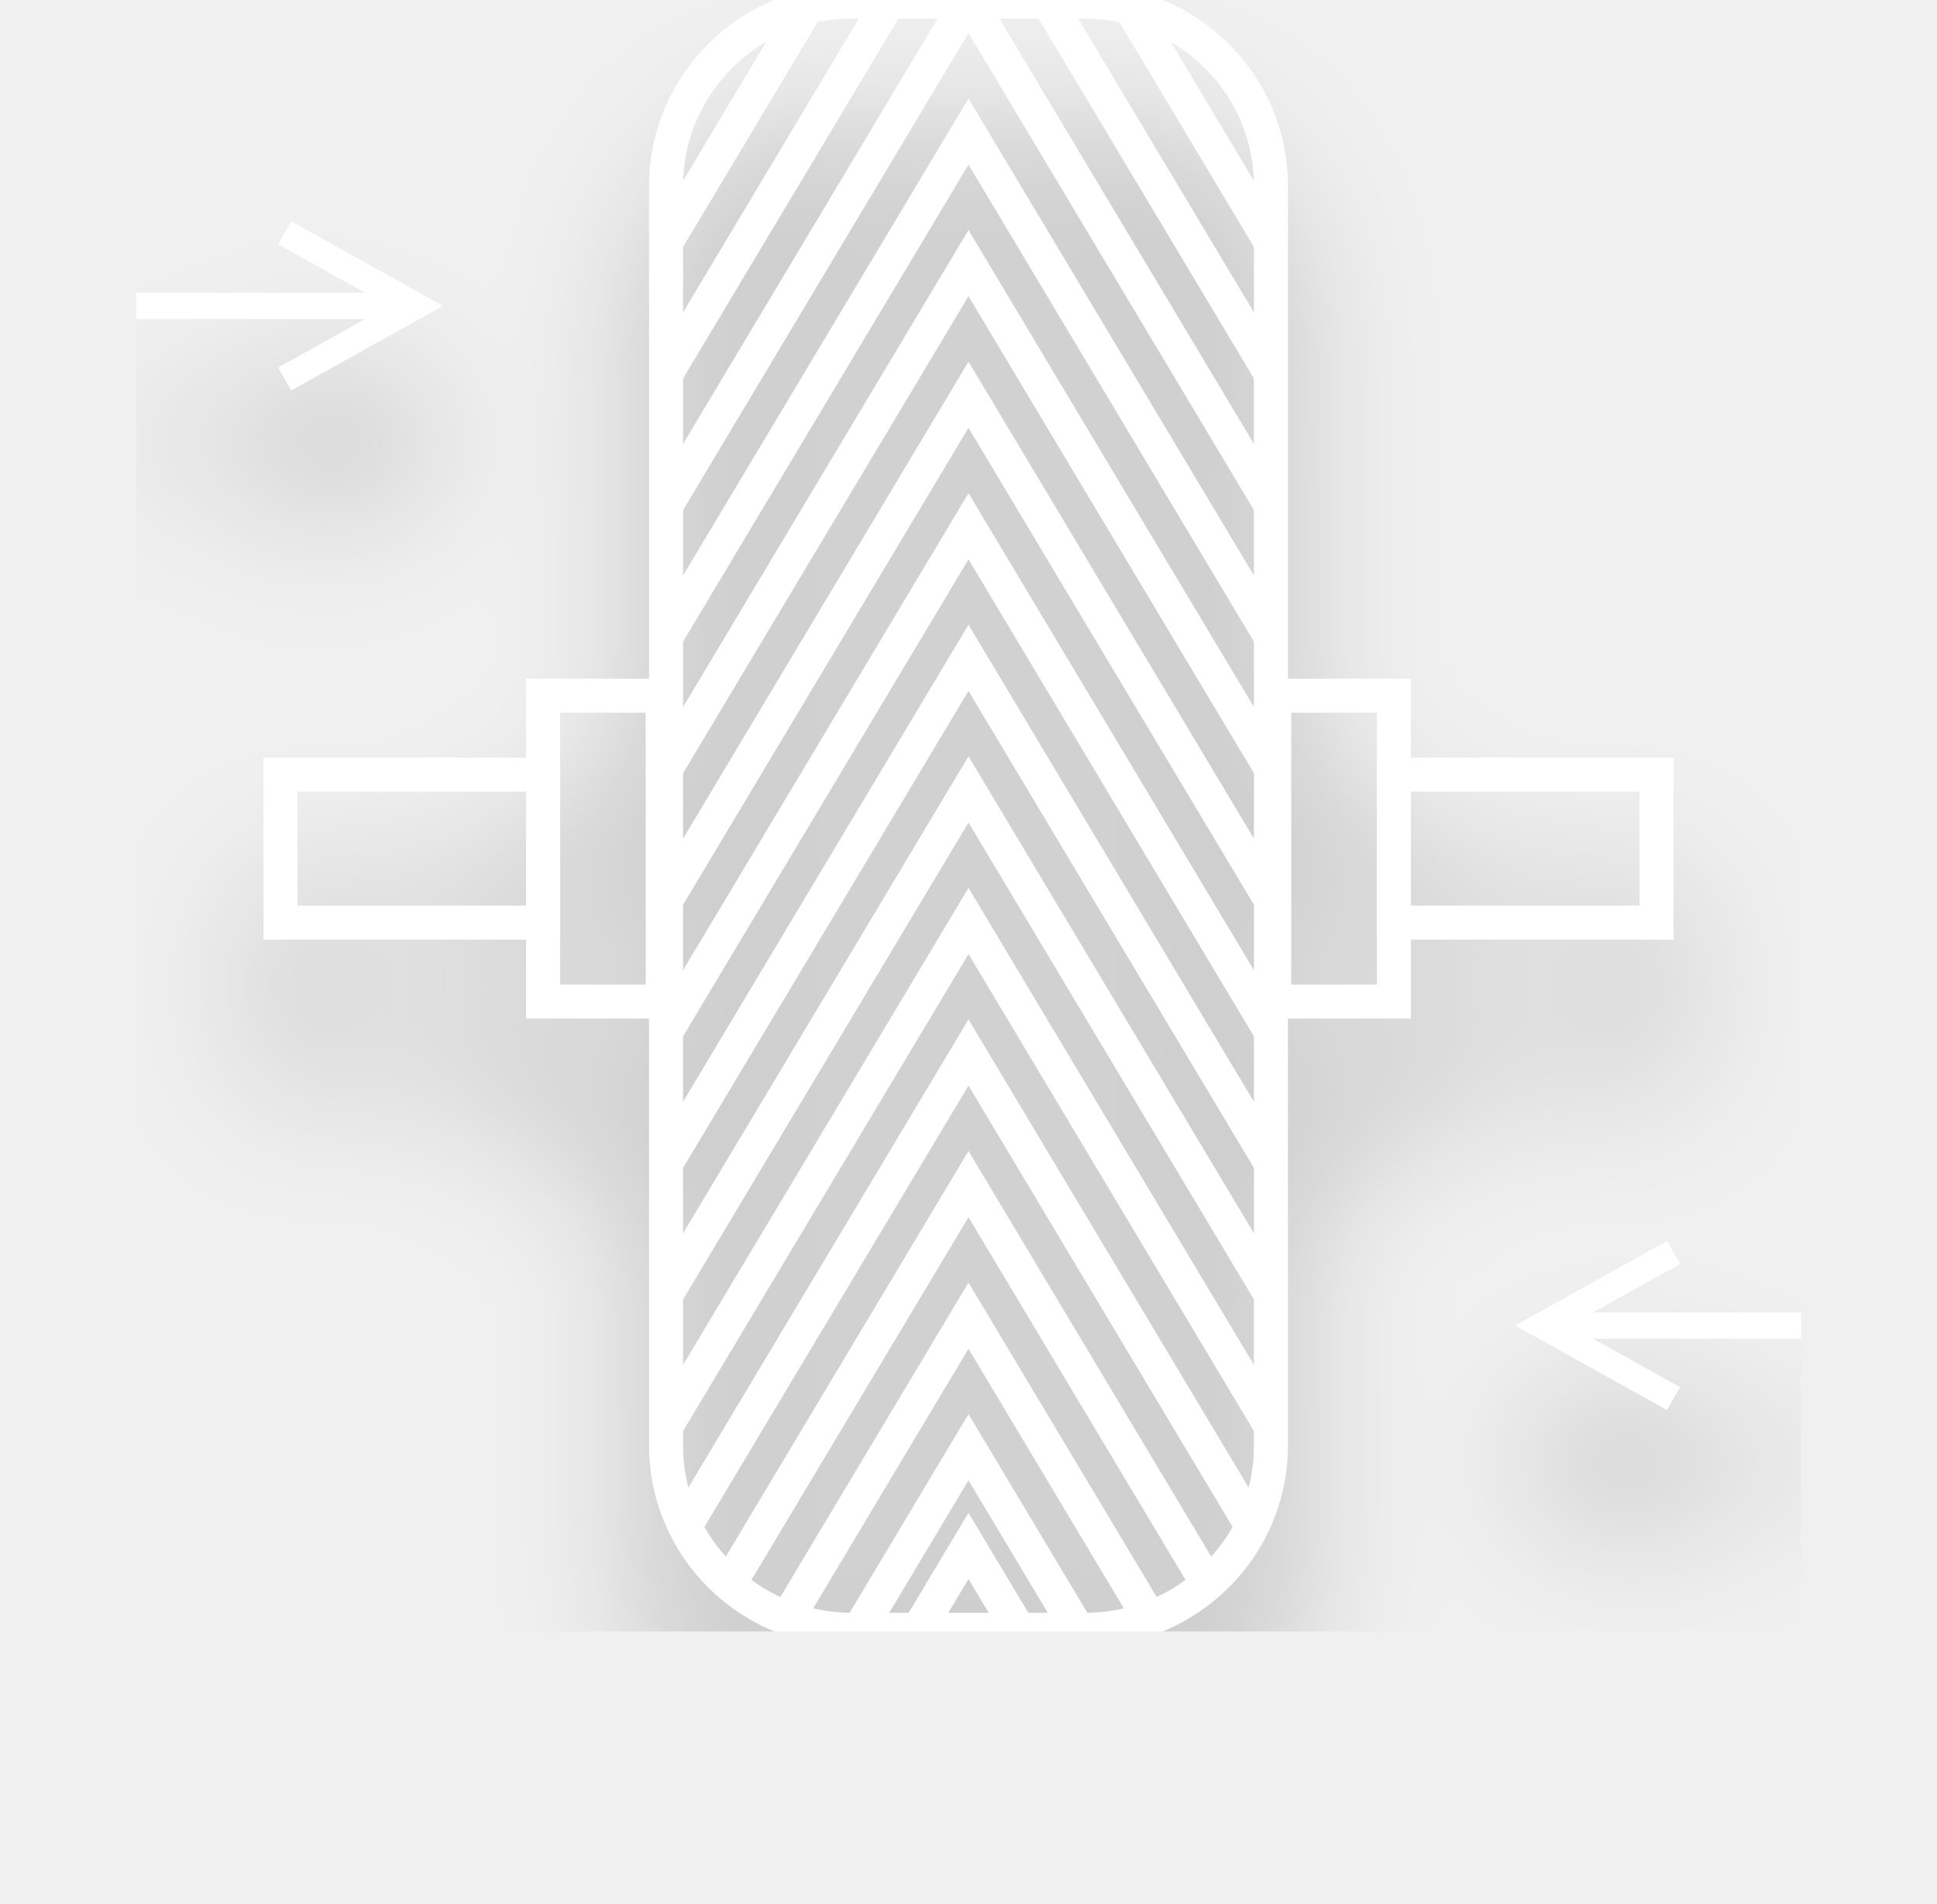
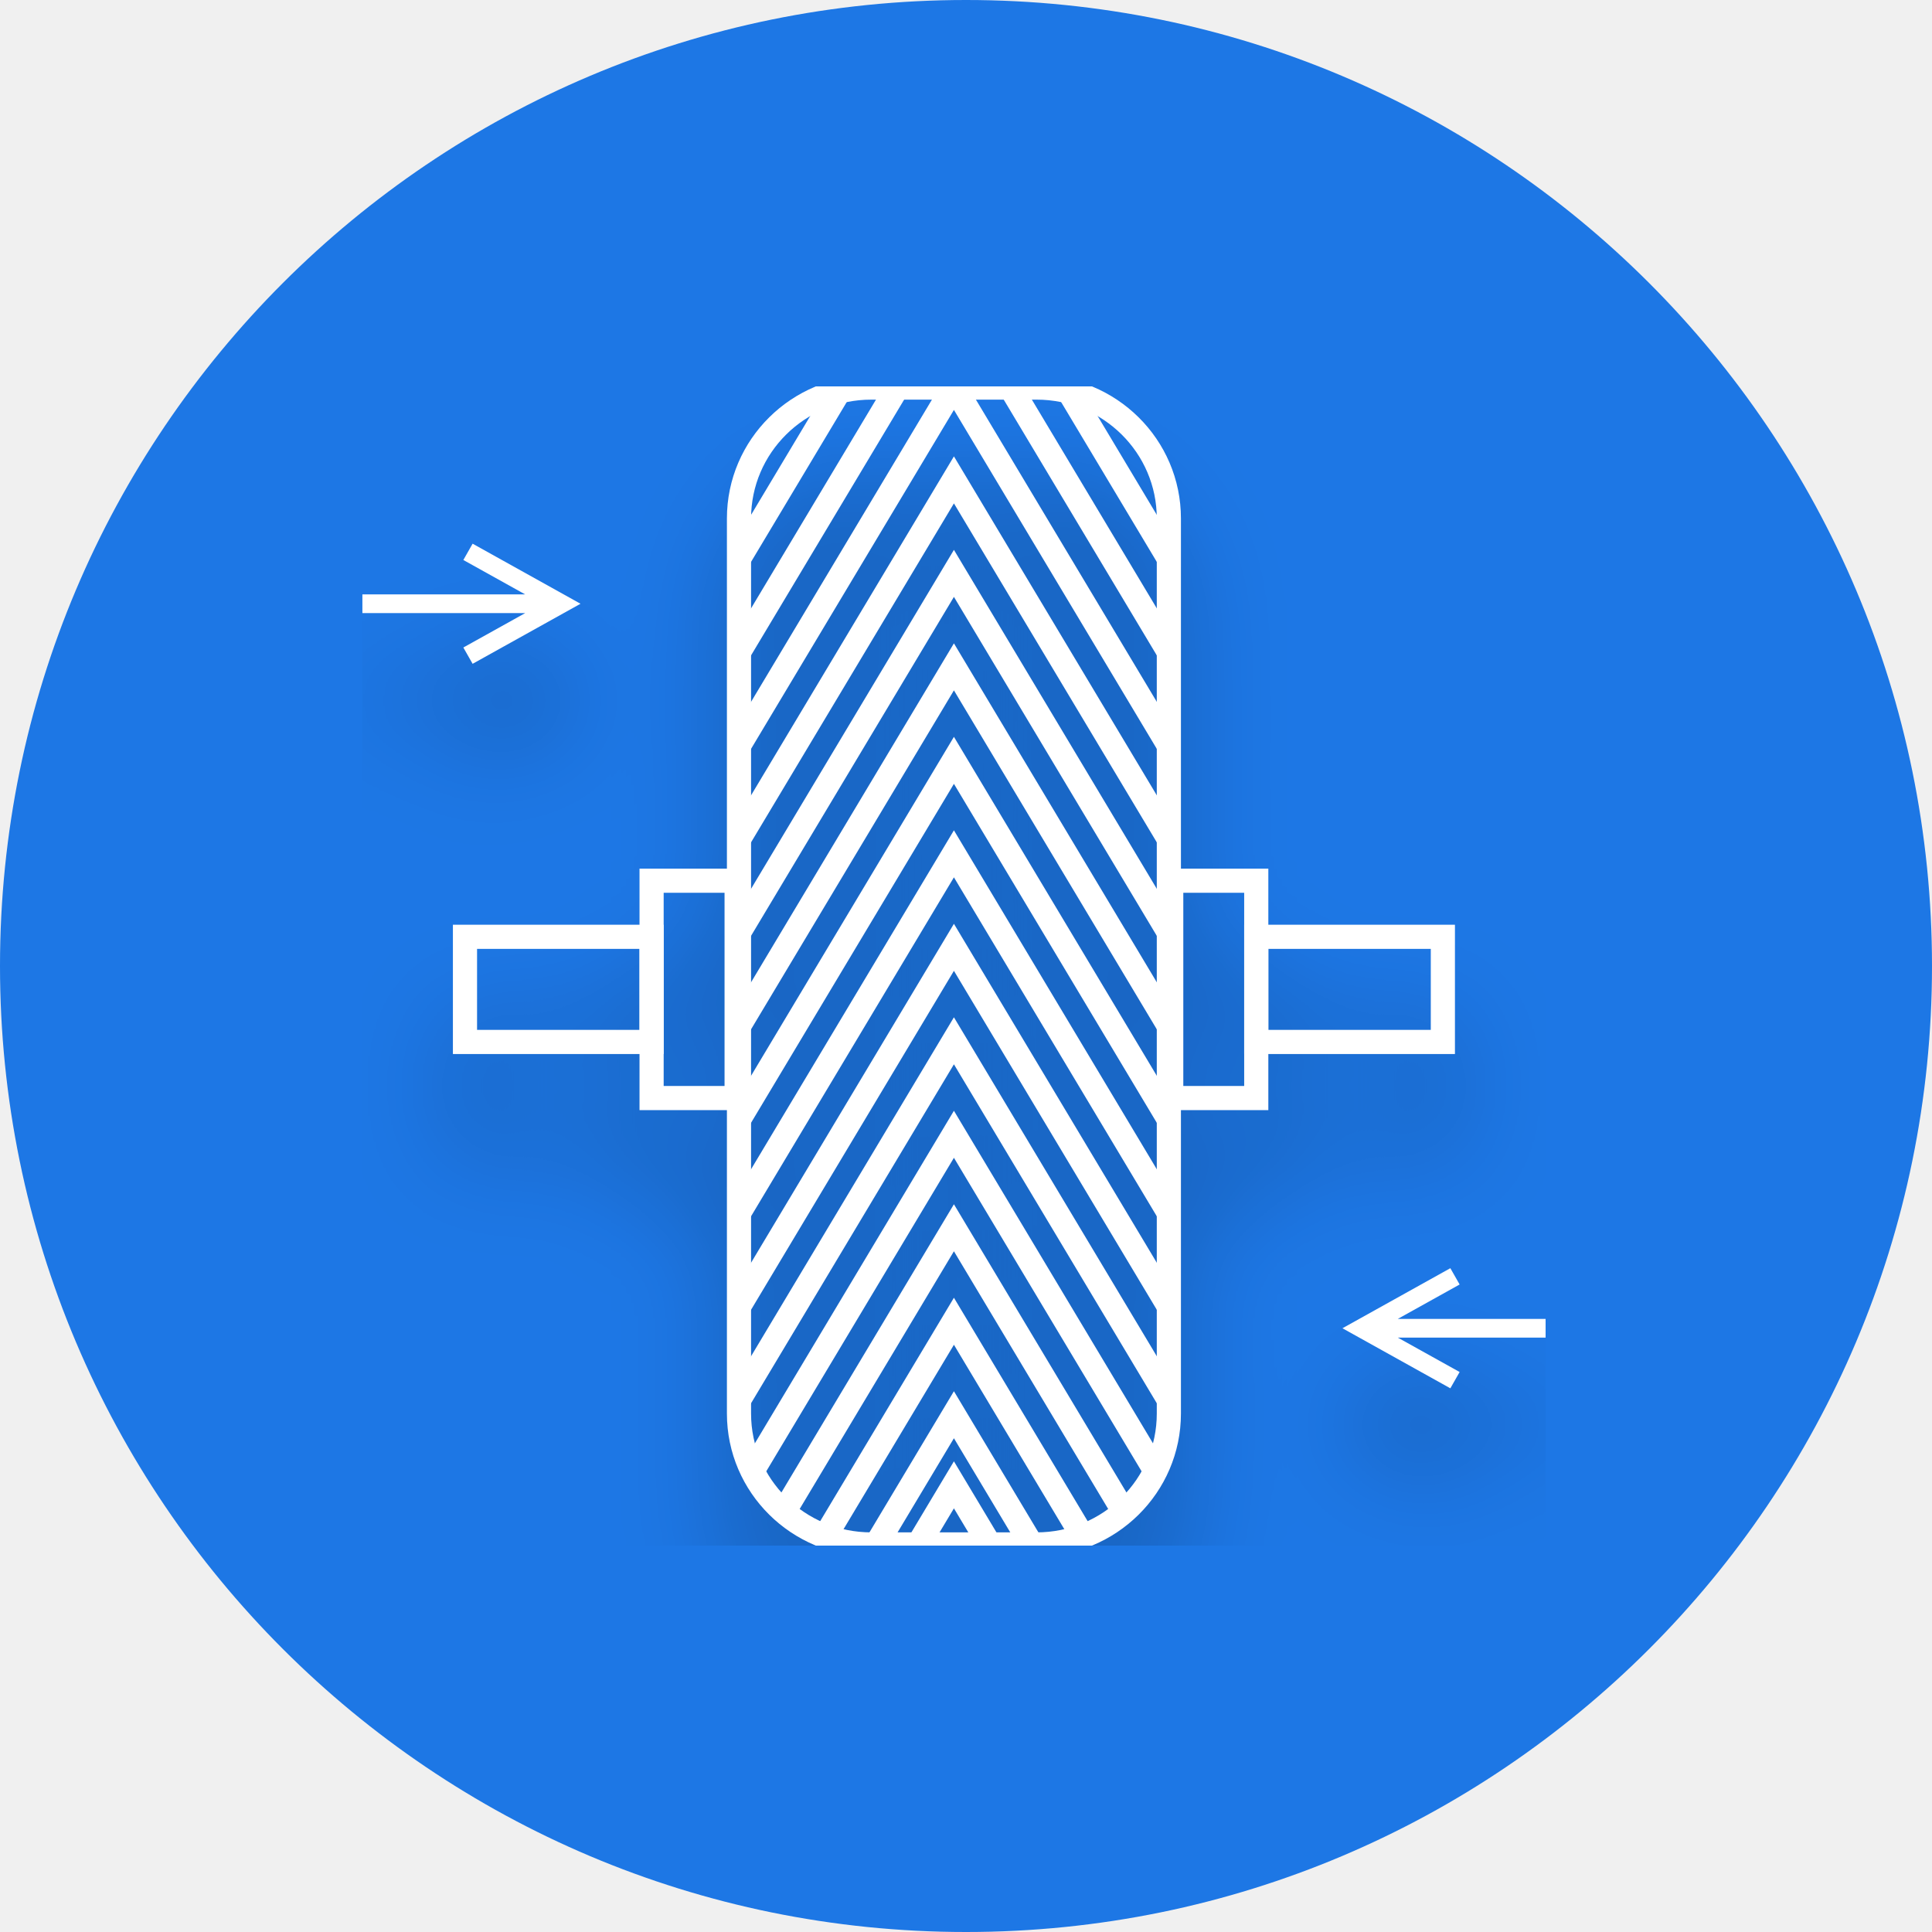
- <svg xmlns="http://www.w3.org/2000/svg" width="57" height="56" viewBox="0 0 57 56" fill="none">
+ <svg xmlns="http://www.w3.org/2000/svg" width="80" height="80" viewBox="0 0 80 80" fill="none">
+   <circle cx="40" cy="40" r="40" fill="#1D77E5" />
  <g clip-path="url(#clip0)" filter="url(#filter0_d)">
-     <path d="M31.923 0.048H25.077C22.052 0.048 19.6 2.475 19.6 5.468V42.532C19.6 45.525 22.052 47.952 25.077 47.952H31.923C34.948 47.952 37.4 45.525 37.4 42.532V5.468C37.4 2.475 34.948 0.048 31.923 0.048Z" stroke="white" />
-     <mask id="mask0" mask-type="alpha" maskUnits="userSpaceOnUse" x="19" y="0" width="19" height="48">
-       <path d="M31.972 0H25.028C22.003 0 19.551 2.426 19.551 5.419V42.581C19.551 45.574 22.003 48 25.028 48H31.972C34.997 48 37.449 45.574 37.449 42.581V5.419C37.449 2.426 34.997 0 31.972 0Z" fill="white" />
+     <path d="M42.923 16.048H36.077C33.052 16.048 30.6 18.475 30.6 21.468V58.532C30.6 61.525 33.052 63.952 36.077 63.952H42.923C45.948 63.952 48.4 61.525 48.4 58.532V21.468C48.4 18.475 45.948 16.048 42.923 16.048Z" stroke="white" />
+     <mask id="mask0" mask-type="alpha" maskUnits="userSpaceOnUse" x="30" y="16" width="19" height="48">
+       <path d="M42.972 16H36.028C33.003 16 30.551 18.426 30.551 21.419V58.581C30.551 61.574 33.003 64 36.028 64H42.972C45.997 64 48.449 61.574 48.449 58.581V21.419C48.449 18.426 45.997 16 42.972 16Z" fill="white" />
    </mask>
    <g mask="url(#mask0)">
-       <path d="M19.551 14.952L28.5 0L37.449 14.952" stroke="white" stroke-linecap="square" />
-       <path d="M19.551 11.081L28.5 -3.871L37.449 11.081" stroke="white" stroke-linecap="square" />
-       <path d="M19.551 7.21L28.5 -7.742L37.449 7.21" stroke="white" stroke-linecap="square" />
-       <path d="M19.551 18.823L28.5 3.871L37.449 18.823" stroke="white" stroke-linecap="square" />
-       <path d="M19.551 22.694L28.5 7.742L37.449 22.694" stroke="white" stroke-linecap="square" />
-       <path d="M19.551 26.565L28.5 11.613L37.449 26.565" stroke="white" stroke-linecap="square" />
-       <path d="M19.551 30.436L28.5 15.484L37.449 30.436" stroke="white" stroke-linecap="square" />
-       <path d="M19.551 34.307L28.5 19.355L37.449 34.307" stroke="white" stroke-linecap="square" />
-       <path d="M19.551 38.178L28.5 23.226L37.449 38.178" stroke="white" stroke-linecap="square" />
-       <path d="M19.551 42.049L28.5 27.097L37.449 42.049" stroke="white" stroke-linecap="square" />
-       <path d="M19.551 45.919L28.5 30.968L37.449 45.919" stroke="white" stroke-linecap="square" />
-       <path d="M19.551 49.791L28.5 34.839L37.449 49.791" stroke="white" stroke-linecap="square" />
-       <path d="M19.551 53.662L28.5 38.71L37.449 53.662" stroke="white" stroke-linecap="square" />
-       <path d="M19.551 57.533L28.5 42.581L37.449 57.533" stroke="white" stroke-linecap="square" />
-       <path d="M19.551 60.436L28.5 45.484L37.449 60.436" stroke="white" stroke-linecap="square" />
+       <path d="M30.551 30.952L39.5 16L48.449 30.952" stroke="white" stroke-linecap="square" />
+       <path d="M30.551 27.081L39.5 12.129L48.449 27.081" stroke="white" stroke-linecap="square" />
+       <path d="M30.551 23.21L39.5 8.258L48.449 23.21" stroke="white" stroke-linecap="square" />
+       <path d="M30.551 34.823L39.5 19.871L48.449 34.823" stroke="white" stroke-linecap="square" />
+       <path d="M30.551 38.694L39.5 23.742L48.449 38.694" stroke="white" stroke-linecap="square" />
+       <path d="M30.551 42.565L39.5 27.613L48.449 42.565" stroke="white" stroke-linecap="square" />
+       <path d="M30.551 46.436L39.5 31.484L48.449 46.436" stroke="white" stroke-linecap="square" />
+       <path d="M30.551 50.307L39.5 35.355L48.449 50.307" stroke="white" stroke-linecap="square" />
+       <path d="M30.551 54.178L39.5 39.226L48.449 54.178" stroke="white" stroke-linecap="square" />
+       <path d="M30.551 58.049L39.5 43.097L48.449 58.049" stroke="white" stroke-linecap="square" />
+       <path d="M30.551 61.919L39.5 46.968L48.449 61.919" stroke="white" stroke-linecap="square" />
+       <path d="M30.551 65.79L39.5 50.839L48.449 65.79" stroke="white" stroke-linecap="square" />
+       <path d="M30.551 69.662L39.5 54.71L48.449 69.662" stroke="white" stroke-linecap="square" />
+       <path d="M30.551 73.533L39.5 58.581L48.449 73.533" stroke="white" stroke-linecap="square" />
+       <path d="M30.551 76.436L39.5 61.484L48.449 76.436" stroke="white" stroke-linecap="square" />
    </g>
-     <path d="M15.981 22.791H8.254V27.145H15.981V22.791Z" stroke="white" />
-     <path d="M15.981 20.468H19.502V29.468H15.981V20.468Z" stroke="white" />
-     <path d="M41.019 22.791H48.746V27.145H41.019V22.791Z" stroke="white" />
-     <path d="M41.019 20.468H37.498V29.468H41.019V20.468Z" stroke="white" />
-     <path d="M10.746 8.613L8.186 7.188L8.57 6.513L13.038 9L8.57 11.487L8.186 10.812L10.746 9.387H4V8.613H10.746Z" fill="white" />
-     <path d="M46.879 39.387L49.44 40.812L49.056 41.487L44.588 39L49.056 36.513L49.44 37.188L46.879 38.613H53.626V39.387H46.879Z" fill="white" />
+     <path d="M26.981 38.791H19.254V43.145H26.981V38.791Z" stroke="white" />
+     <path d="M26.981 36.468H30.502V45.468H26.981V36.468Z" stroke="white" />
+     <path d="M52.019 38.791H59.746V43.145H52.019V38.791Z" stroke="white" />
+     <path d="M52.019 36.468H48.498V45.468H52.019V36.468Z" stroke="white" />
+     <path d="M21.747 24.613L19.186 23.188L19.57 22.513L24.038 25L19.57 27.487L19.186 26.812L21.747 25.387H15V24.613H21.747Z" fill="white" />
+     <path d="M57.879 55.387L60.44 56.812L60.056 57.487L55.588 55L60.056 52.513L60.44 53.188L57.879 54.613H64.626V55.387H57.879Z" fill="white" />
  </g>
  <defs>
-     <filter id="filter0_d" x="0" y="0" width="57" height="56" filterUnits="userSpaceOnUse" color-interpolation-filters="sRGB">
+     <filter id="filter0_d" x="11" y="16" width="57" height="56" filterUnits="userSpaceOnUse" color-interpolation-filters="sRGB">
      <feFlood flood-opacity="0" result="BackgroundImageFix" />
      <feColorMatrix in="SourceAlpha" type="matrix" values="0 0 0 0 0 0 0 0 0 0 0 0 0 0 0 0 0 0 127 0" />
      <feOffset dy="4" />
      <feGaussianBlur stdDeviation="2" />
      <feColorMatrix type="matrix" values="0 0 0 0 0 0 0 0 0 0 0 0 0 0 0 0 0 0 0.25 0" />
      <feBlend mode="normal" in2="BackgroundImageFix" result="effect1_dropShadow" />
      <feBlend mode="normal" in="SourceGraphic" in2="effect1_dropShadow" result="shape" />
    </filter>
    <clipPath id="clip0">
-       <rect width="49" height="48" fill="white" transform="translate(4)" />
+       <rect width="49" height="48" fill="white" transform="translate(15 16)" />
    </clipPath>
  </defs>
</svg>
